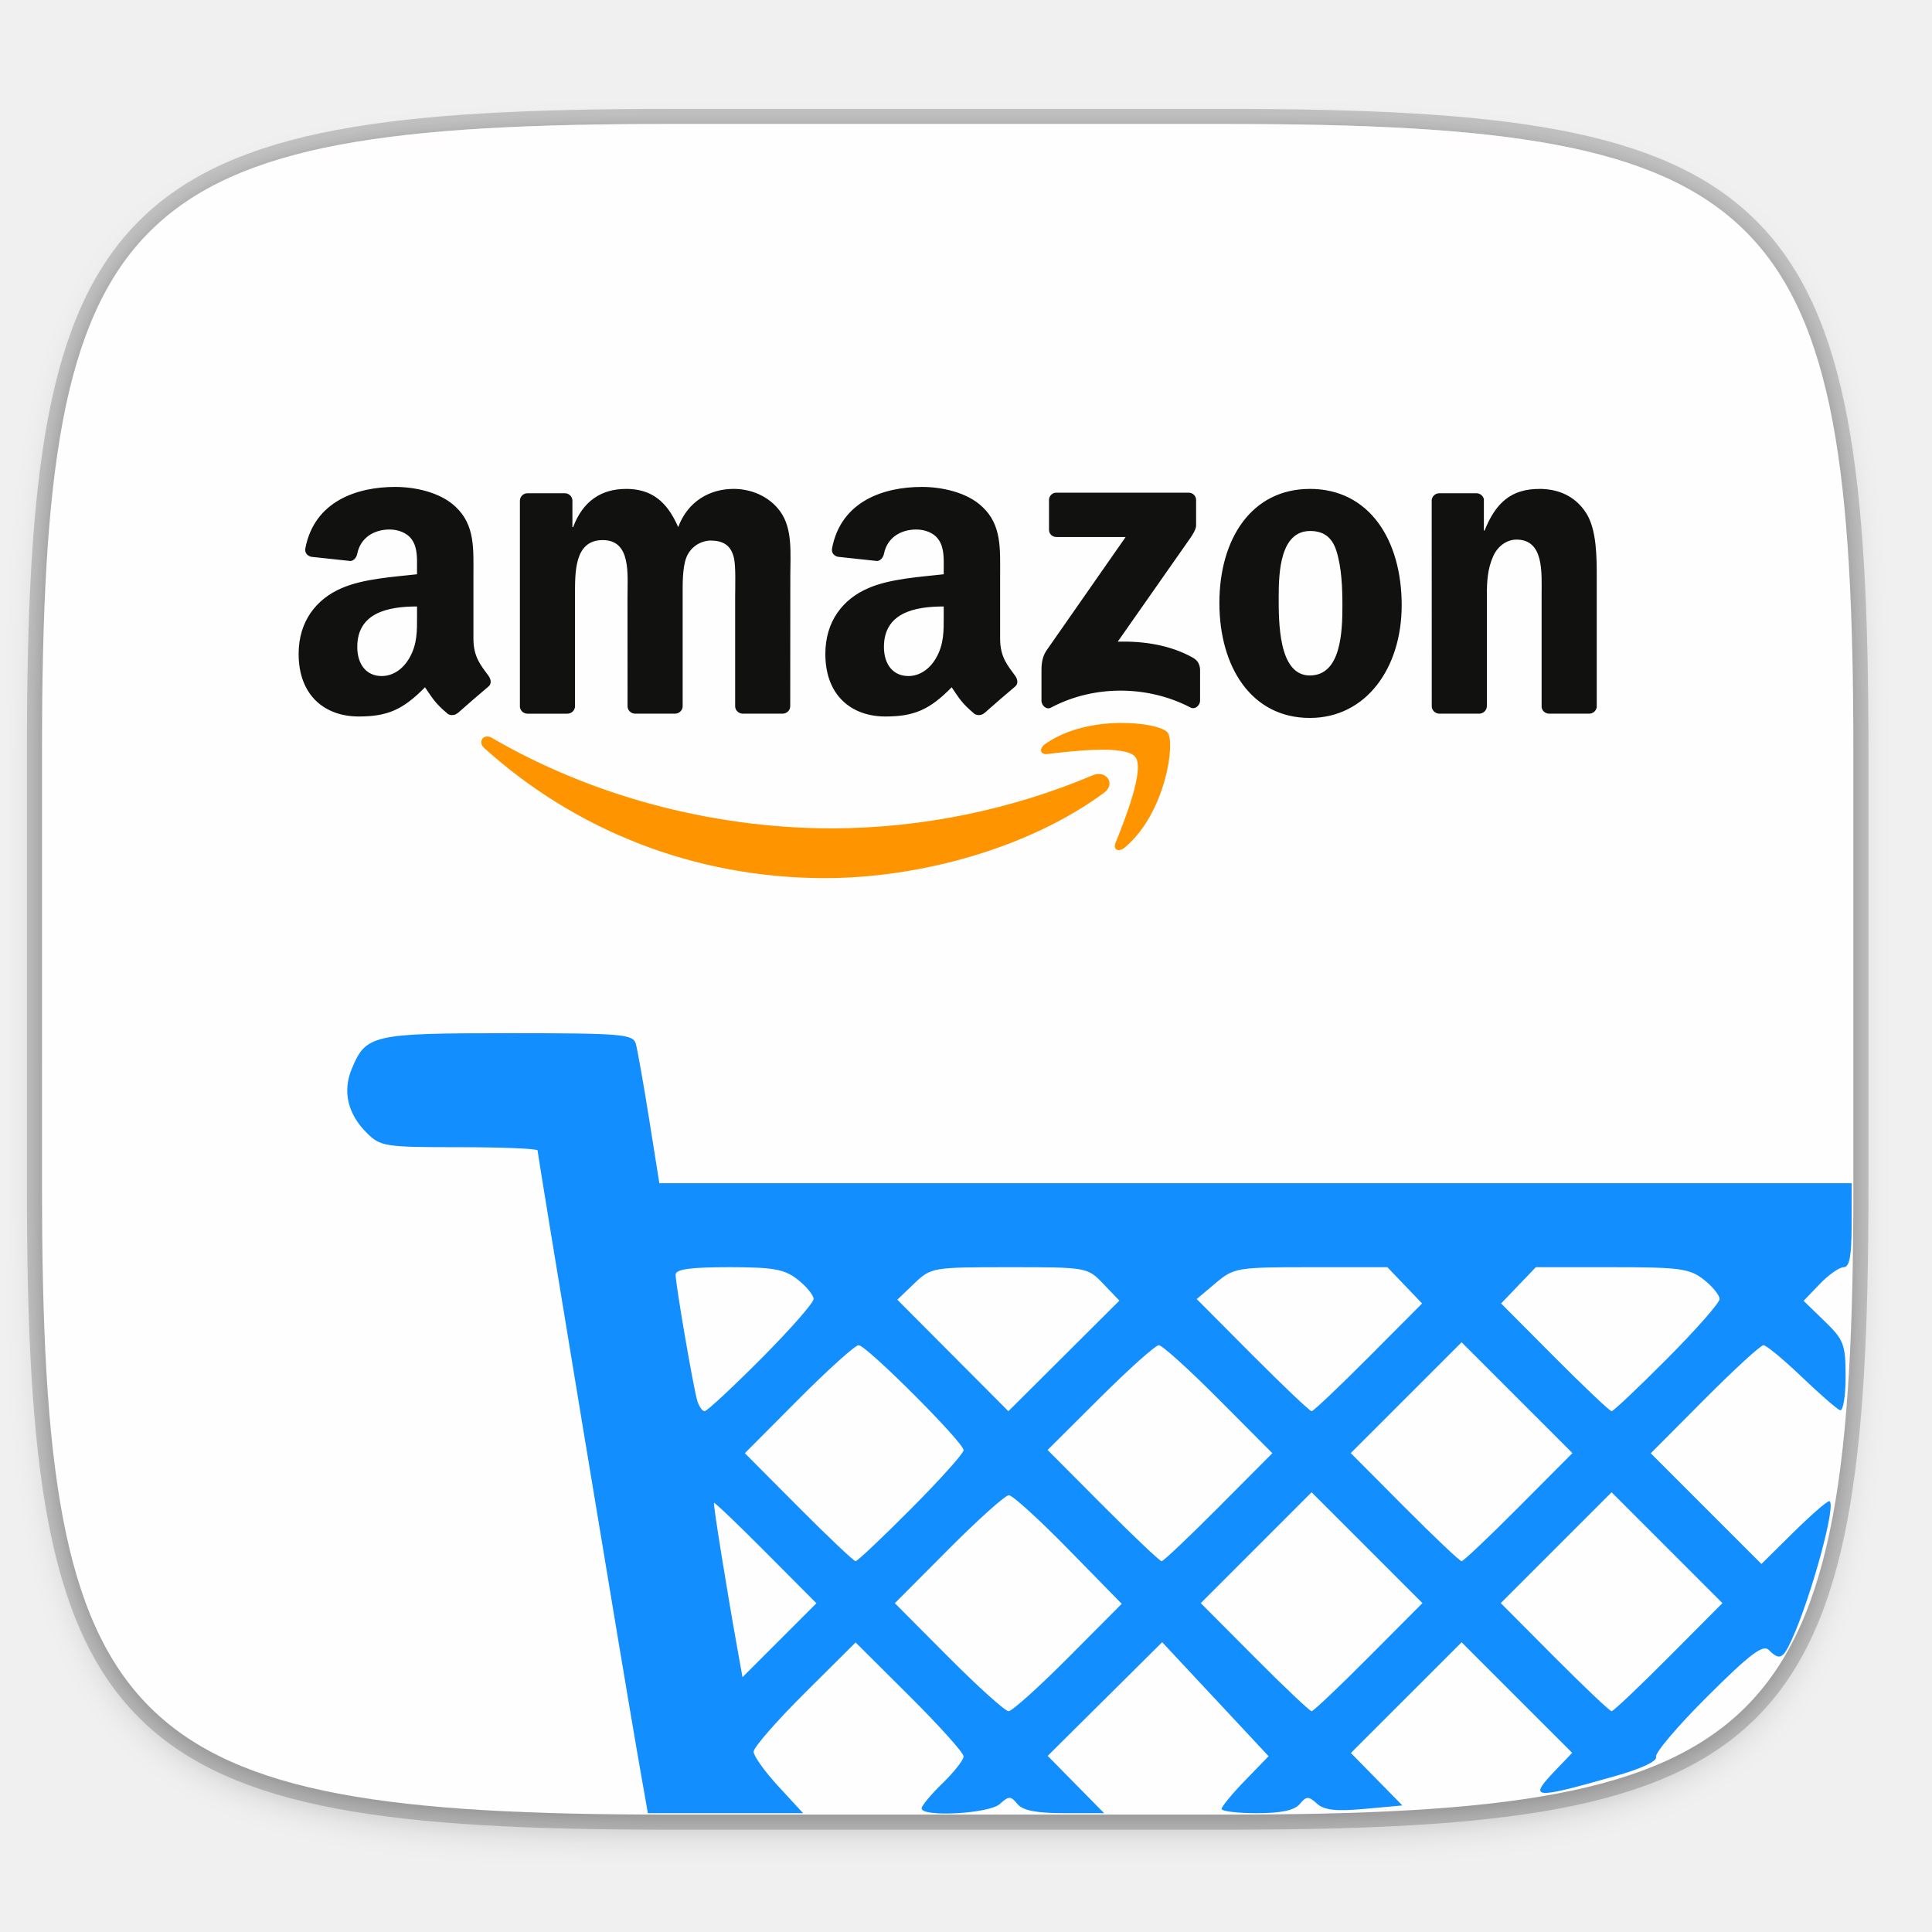
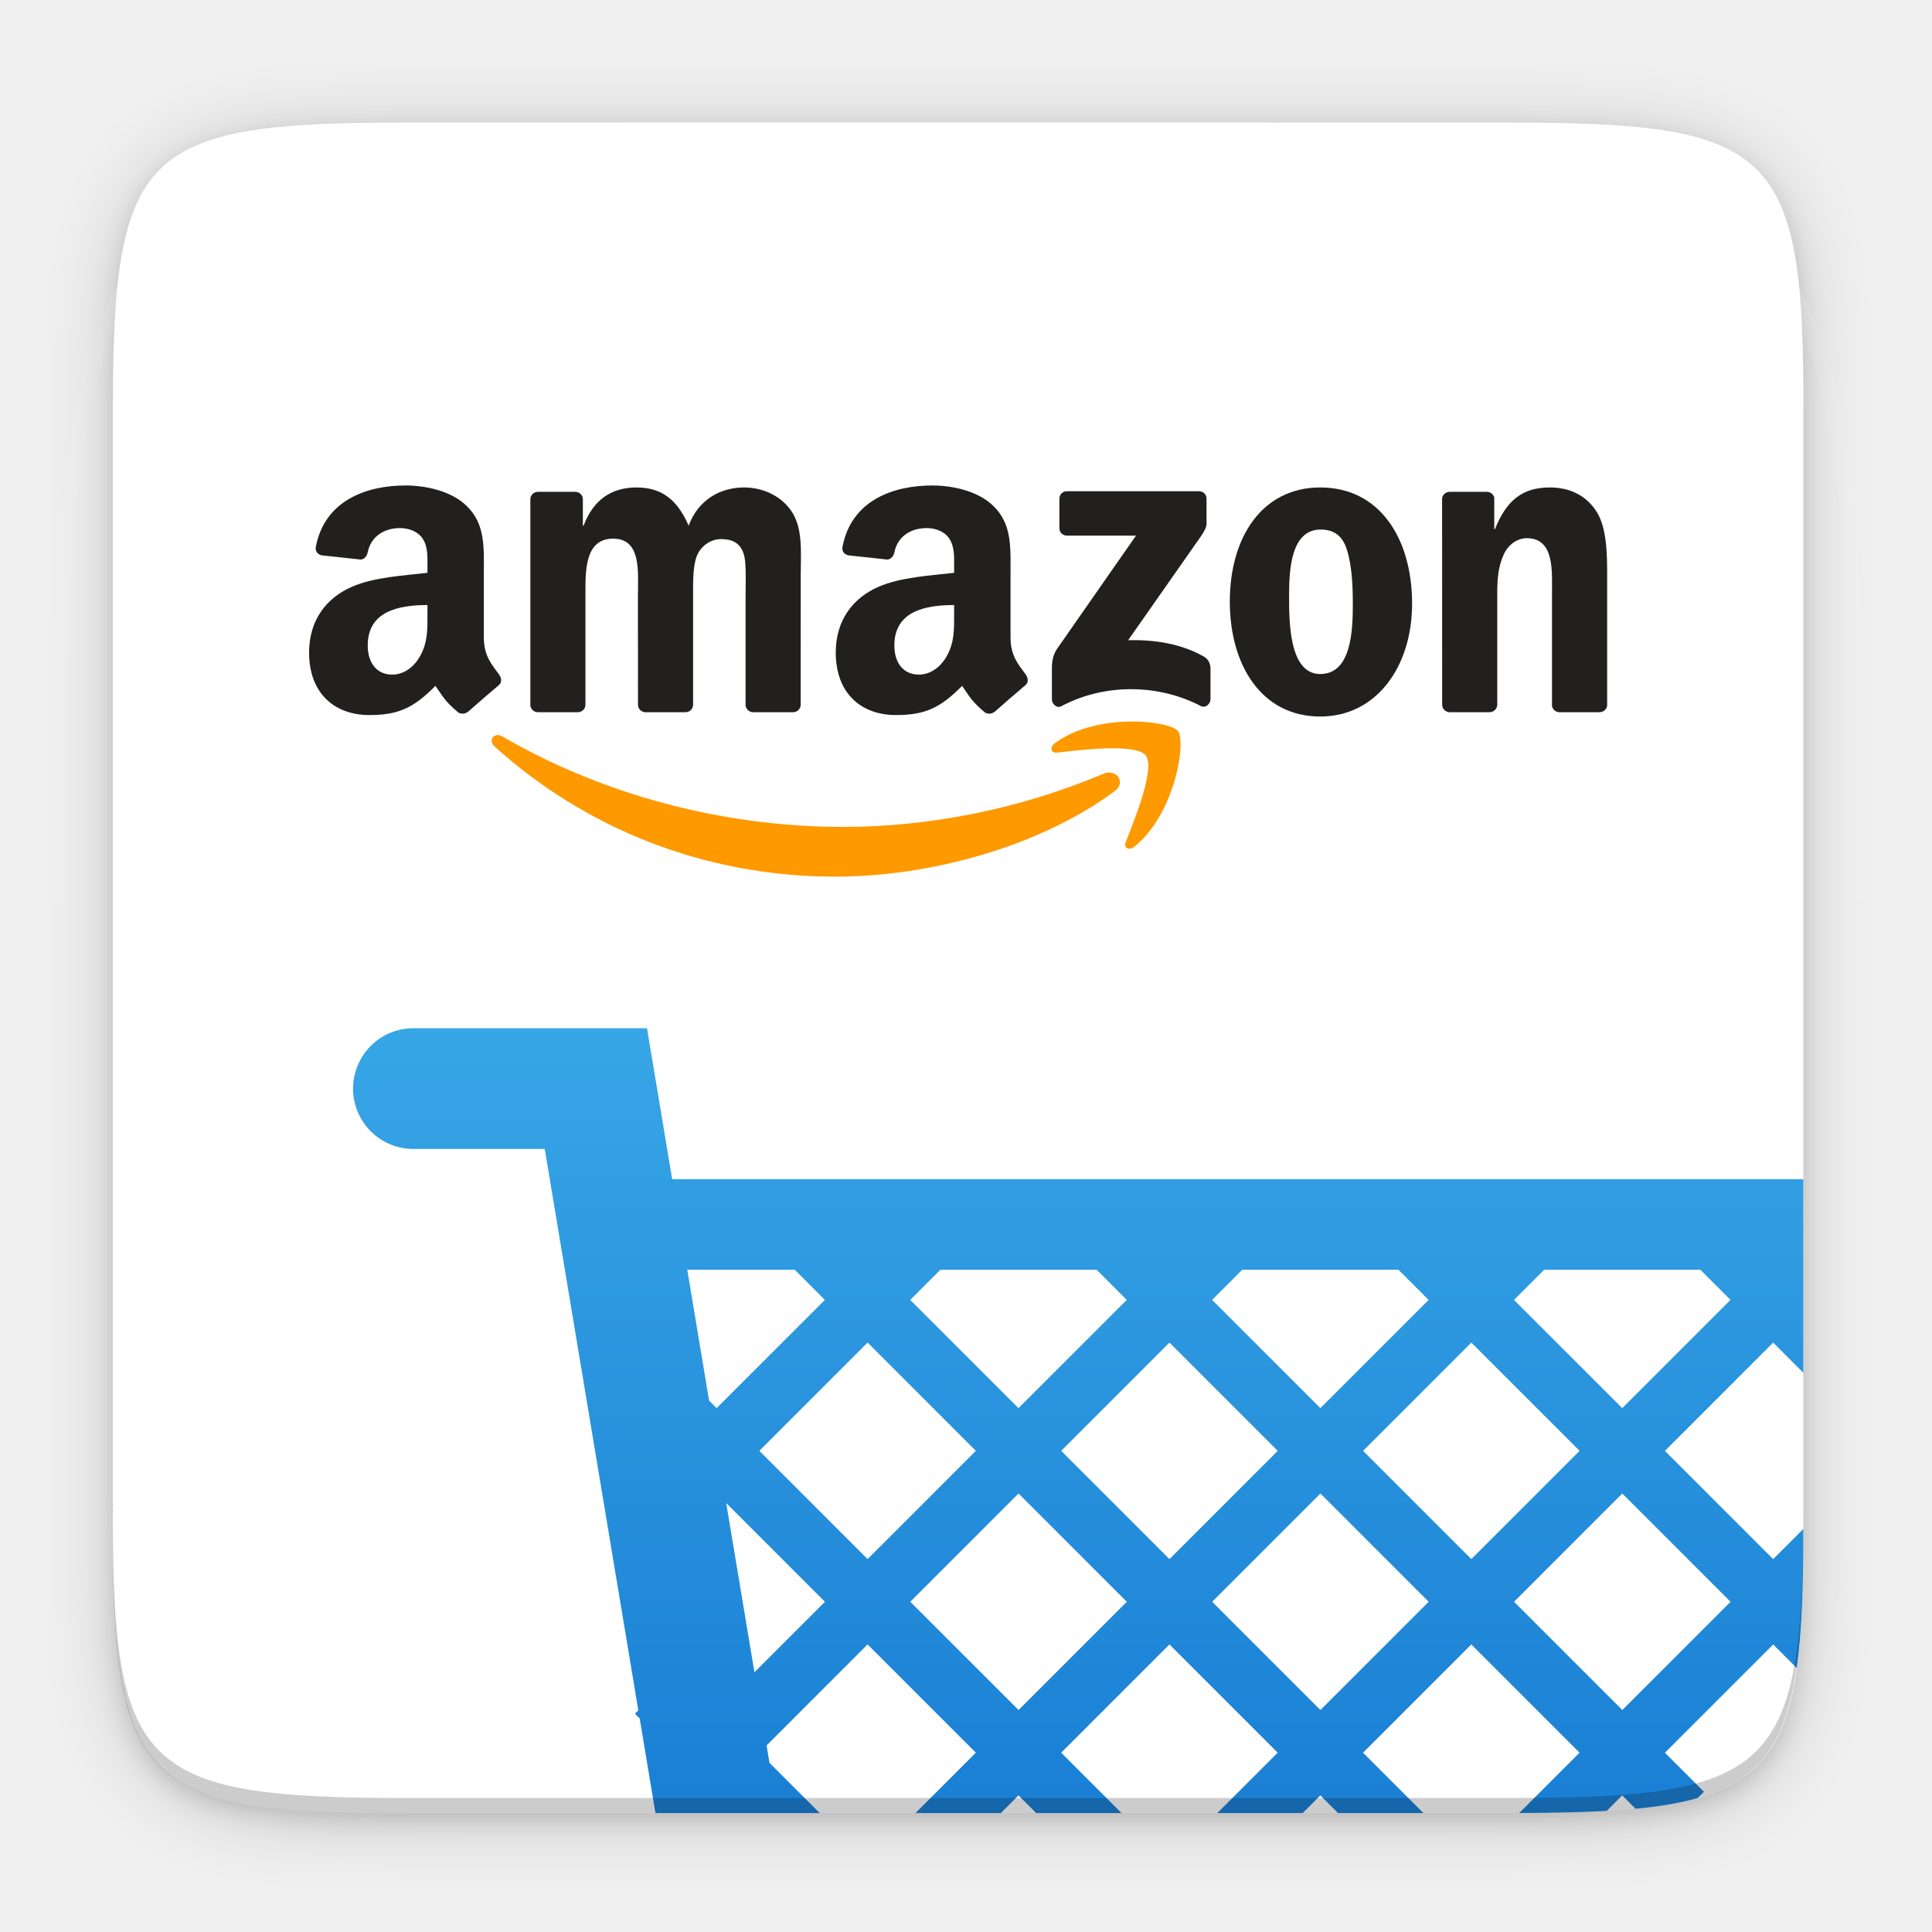
- <svg xmlns="http://www.w3.org/2000/svg" xmlns:xlink="http://www.w3.org/1999/xlink" width="256" height="256" viewBox="0 0 67.73 67.73">
-   <defs>
+ <svg xmlns="http://www.w3.org/2000/svg" xmlns:xlink="http://www.w3.org/1999/xlink" width="256" height="256" viewBox="0 0 67.73 67.73" version="1.1" id="svg44">
+   <defs id="defs24">
    <linearGradient id="a">
-       <stop offset="0" stop-color="#138EFE" />
-       <stop offset="1" stop-color="#138EFE" />
+       <stop offset="0" stop-color="#138EFE" id="stop2" />
+       <stop offset="1" stop-color="#138EFE" id="stop4" />
    </linearGradient>
    <linearGradient id="e" x1="296" x2="296" y1="-212" y2="202.4" gradientUnits="userSpaceOnUse">
-       <stop offset="0" stop-color="#FFFEFE" />
-       <stop offset=".135" stop-color="#FFFEFE" stop-opacity=".098" />
-       <stop offset="1" stop-color="#FFFEFE" stop-opacity="0" />
+       <stop offset="0" stop-color="#FFFEFE" id="stop7" />
+       <stop offset=".135" stop-color="#FFFEFE" stop-opacity=".098" id="stop9" />
+       <stop offset="1" stop-color="#FFFEFE" stop-opacity="0" id="stop11" />
    </linearGradient>
    <clipPath id="d">
-       <path d="M361.938-212C507.235-212 528-191.287 528-46.125v116.25C528 215.286 507.235 236 361.937 236H214.063C68.766 236 48 215.286 48 70.125v-116.25C48-191.287 68.765-212 214.063-212z" fill="#9F4AC8" />
+       <path d="M361.938-212C507.235-212 528-191.287 528-46.125v116.25C528 215.286 507.235 236 361.937 236H214.063C68.766 236 48 215.286 48 70.125v-116.25C48-191.287 68.765-212 214.063-212z" fill="#9F4AC8" id="path14" />
    </clipPath>
-     <filter id="c" width="1.046" height="1.05" x="-.02" y="-.03" color-interpolation-filters="sRGB">
-       <feGaussianBlur stdDeviation="2.32" />
+     <filter id="c" width="1.046" height="1.05" x="-0.023" y="-0.025" color-interpolation-filters="sRGB">
+       <feGaussianBlur stdDeviation="2.32" id="feGaussianBlur17" />
    </filter>
-     <filter id="b" width="1.023" height="1.025" x="-.01" y="-.01" color-interpolation-filters="sRGB">
-       <feGaussianBlur stdDeviation="1.16" />
+     <filter id="b" width="1.023" height="1.025" x="-0.012" y="-0.012" color-interpolation-filters="sRGB">
+       <feGaussianBlur stdDeviation="1.16" id="feGaussianBlur20" />
    </filter>
    <linearGradient id="f" x1="160.305" x2="161.33" y1="240.139" y2="135.579" gradientUnits="userSpaceOnUse" xlink:href="#a" />
+     <filter style="color-interpolation-filters:sRGB" id="filter58492" x="-0.012" width="1.024" y="-0.012" height="1.024">
+       <feGaussianBlur stdDeviation="1.12" id="feGaussianBlur58494" />
+     </filter>
+     <filter style="color-interpolation-filters:sRGB" id="filter58449" x="-0.048" width="1.096" y="-0.048" height="1.096">
+       <feGaussianBlur stdDeviation="4.48" id="feGaussianBlur58451" />
+     </filter>
+     <linearGradient xlink:href="#linearGradient36942" id="linearGradient1694" x1="38.31" y1="270.69" x2="263.998" y2="267.997" gradientUnits="userSpaceOnUse" gradientTransform="matrix(0,0.2645703,-0.2645703,0,74.86083,-6.28423)" />
+     <linearGradient id="linearGradient36942">
+       <stop id="stop36938" offset="0" style="stop-color:#ffffff;stop-opacity:1" />
+       <stop id="stop36940" offset="1" style="stop-color:#ffffff;stop-opacity:1" />
+     </linearGradient>
+     <linearGradient xlink:href="#linearGradient1013" id="linearGradient1108" x1="296" y1="-212" x2="296" y2="202.4" gradientUnits="userSpaceOnUse" />
+     <linearGradient id="linearGradient1013">
+       <stop id="stop1005" offset="0" style="stop-color:#ffffff;stop-opacity:1;" />
+       <stop style="stop-color:#ffffff;stop-opacity:0.098" offset="0.135" id="stop1007" />
+       <stop style="stop-color:#ffffff;stop-opacity:0" offset="1" id="stop1009" />
+     </linearGradient>
+     <clipPath clipPathUnits="userSpaceOnUse" id="clipPath1082-3">
+       <path id="path1084-6" d="M 361.938,-212 C 507.235,-212 528,-191.287 528,-46.125 V 70.125 C 528,215.286 507.235,236 361.938,236 H 214.062 C 68.765,236 48,215.286 48,70.125 V -46.125 C 48,-191.287 68.765,-212 214.062,-212 Z" style="display:inline;opacity:1;fill:#8c59d9;fill-opacity:1;stroke:none;stroke-width:2;stroke-linecap:round;stroke-linejoin:round;stroke-miterlimit:4;stroke-dasharray:none;stroke-dashoffset:0;stroke-opacity:1;enable-background:new" />
+     </clipPath>
+     <linearGradient xlink:href="#linearGradient1018" id="linearGradient2054" gradientUnits="userSpaceOnUse" x1="184" y1="164" x2="184" y2="268" gradientTransform="matrix(0.2645703,0,0,0.2645703,-6.626033,-7.343146)" />
+     <linearGradient id="linearGradient1018">
+       <stop id="stop1016" offset="0" style="stop-color:#37a6e6;stop-opacity:1" />
+       <stop id="stop1014" offset="1" style="stop-color:#1a7fd4;stop-opacity:1;" />
+     </linearGradient>
  </defs>
-   <path d="M43.005 4.348c19.221 0 21.968 2.74 21.968 21.944V41.67c0 19.204-2.747 21.944-21.968 21.944H23.442c-19.222 0-21.969-2.74-21.969-21.944V26.292c0-19.204 2.747-21.944 21.969-21.944z" opacity=".2" fill="none" stroke="#111110" stroke-width="1.058" stroke-linecap="round" stroke-linejoin="round" />
-   <path d="M162.537 3.568c72.648 0 83.031 10.357 83.031 82.938v58.125c0 72.58-10.383 82.937-83.031 82.937H88.599c-72.648 0-83.031-10.357-83.031-82.937V86.506c0-72.581 10.383-82.938 83.031-82.938z" transform="matrix(.26458 0 0 .26458 0 3.404)" opacity=".1" filter="url(#b)" />
-   <path d="M162.537 5.568c72.648 0 83.031 10.357 83.031 82.938v58.125c0 72.58-10.383 82.937-83.031 82.937H88.599c-72.648 0-83.031-10.357-83.031-82.937V88.506c0-72.581 10.383-82.938 83.031-82.938z" transform="matrix(.26458 0 0 .26458 0 3.404)" opacity=".2" filter="url(#c)" />
-   <path d="M43.005 4.348c19.221 0 21.968 2.74 21.968 21.944V41.67c0 19.204-2.747 21.944-21.968 21.944H23.442c-19.222 0-21.969-2.74-21.969-21.944V26.292c0-19.204 2.747-21.944 21.969-21.944z" fill="#FFFEFE" />
-   <path d="M361.938-212C507.235-212 528-191.287 528-46.125v116.25C528 215.286 507.235 236 361.937 236H214.063C68.766 236 48 215.286 48 70.125v-116.25C48-191.287 68.765-212 214.063-212z" clip-path="url(#d)" transform="matrix(.1323 0 0 .1323 -4.877 32.393)" opacity=".5" fill="none" stroke="url(#e)" stroke-width="8" stroke-linecap="round" stroke-linejoin="round" />
-   <g fill-rule="evenodd">
-     <path d="M39.248 25.344c-.845.012-1.843.201-2.599.733-.234.163-.194.388.066.357.852-.101 2.749-.33 3.086.103.339.433-.376 2.218-.695 3.015-.097.241.11.339.328.156 1.42-1.186 1.785-3.673 1.496-4.031-.145-.179-.837-.344-1.682-.333zm-22.2.477c-.177.023-.255.237-.07.405 3.152 2.846 7.318 4.558 11.945 4.558 3.3 0 7.134-1.04 9.779-2.99.437-.325.063-.808-.385-.618a23.765 23.765 0 0 1-9.116 1.865c-4.344 0-8.55-1.191-11.951-3.17a.321.321 0 0 0-.203-.05z" fill="#FE9500" />
-     <path d="M13.854 17.07c-1.339 0-2.834.499-3.15 2.155-.03.176.096.27.21.295l1.368.147c.127-.006.22-.131.243-.258.117-.57.597-.846 1.133-.846.29 0 .618.107.79.367.197.289.171.685.171 1.02v.182c-.816.093-1.884.153-2.648.49-.882.38-1.502 1.159-1.502 2.302 0 1.463.923 2.194 2.108 2.194 1.002 0 1.549-.236 2.322-1.024.257.37.34.55.808.939.105.055.24.05.333-.034l.003.004c.281-.25.793-.695 1.08-.934.115-.095.095-.248.004-.375-.258-.357-.53-.646-.53-1.305v-2.195c0-.93.064-1.783-.621-2.423-.54-.519-1.436-.701-2.122-.701zm18.465 0c-1.34 0-2.837.499-3.15 2.155-.033.176.095.27.21.295l1.365.147c.129-.006.222-.131.246-.258.117-.57.594-.846 1.131-.846.291 0 .62.107.79.367.198.289.173.685.173 1.02v.182c-.816.093-1.884.153-2.65.49-.883.38-1.5 1.159-1.5 2.302 0 1.463.92 2.194 2.107 2.194 1 0 1.55-.236 2.322-1.024.255.37.34.55.808.939.105.055.24.05.333-.034l.002.004c.281-.25.792-.695 1.08-.934.114-.095.095-.248.005-.375-.257-.357-.53-.646-.53-1.305v-2.195c0-.93.065-1.783-.62-2.423-.541-.519-1.437-.701-2.122-.701zm-10.373.07c-.867 0-1.51.425-1.854 1.338h-.025v-.945a.265.265 0 0 0-.256-.241h-1.313a.264.264 0 0 0-.272.259v7.229c.01.128.117.23.252.24h1.409c.15 0 .271-.117.271-.262v-3.831c0-.836-.04-1.993.972-1.993 1 0 .868 1.187.868 1.993L22 24.758c0 .139.111.252.254.261h1.406c.15 0 .272-.116.272-.261v-3.831c0-.41-.014-1.02.13-1.385a.935.935 0 0 1 .842-.592c.408 0 .723.136.828.621.067.29.04 1.05.04 1.356v3.831c0 .139.113.252.254.261h1.406c.15 0 .271-.116.271-.261l.003-4.562c0-.775.09-1.659-.355-2.267-.395-.546-1.04-.79-1.63-.79-.83 0-1.605.426-1.946 1.34-.396-.914-.947-1.34-1.829-1.34zm23.972 0c-2.038 0-3.17 1.748-3.17 3.999 0 2.236 1.118 4.03 3.17 4.03 1.971 0 3.221-1.748 3.221-3.953 0-2.282-1.131-4.077-3.221-4.077zm8.047 0c-.973 0-1.525.47-1.92 1.459h-.025v-1.105a.27.27 0 0 0-.252-.202h-1.305a.267.267 0 0 0-.272.235l.002 7.231c0 .139.113.252.254.261h1.402a.27.27 0 0 0 .276-.261v-3.893c0-.487.025-.927.223-1.368.157-.35.472-.58.815-.58.972 0 .881 1.158.881 1.948v3.927c.014.122.121.218.25.227h1.412a.27.27 0 0 0 .271-.227v-4.55c0-.7 0-1.673-.368-2.251-.396-.624-1.012-.852-1.644-.852zm-16.93.132a.255.255 0 0 0-.26.261v1.034c0 .155.118.26.266.26h2.42l-2.78 3.985c-.169.256-.17.543-.17.712v1.047c0 .151.168.325.328.238 1.575-.836 3.467-.754 4.891-.008.175.092.341-.085.341-.235v-1.104c-.014-.149-.063-.299-.246-.402-.808-.456-1.749-.588-2.64-.566l2.399-3.425c.222-.307.346-.502.348-.65v-.886a.257.257 0 0 0-.267-.261zm8.895 1.343c.448 0 .763.196.921.7.184.578.21 1.307.21 1.917 0 .927-.052 2.448-1.143 2.448-1.105 0-1.091-1.886-1.091-2.77 0-.88.065-2.295 1.103-2.295zm-31.31 2.646v.306c0 .548.013 1.006-.264 1.493-.224.396-.579.64-.975.64-.54 0-.856-.412-.856-1.02 0-1.2 1.076-1.419 2.094-1.419zm18.464 0v.306c0 .548.013 1.006-.264 1.493-.224.396-.58.64-.974.64-.541 0-.858-.412-.858-1.02 0-1.2 1.076-1.419 2.096-1.419z" fill="#111110" />
+   <path style="color:#000000;display:inline;overflow:visible;visibility:visible;opacity:0.1;fill:#000000;fill-opacity:1;fill-rule:nonzero;stroke:none;stroke-width:1;marker:none;filter:url(#filter58492);enable-background:accumulate" d="m 225.073,45 c 35.297,0 39.095,3.625 38.922,38.994 v 73.006 73.006 C 264.168,265.375 260.37,269 225.073,269 H 78.916 c -35.297,0 -38.922,-3.625 -38.922,-38.994 V 157 83.994 c 0,-35.369 3.625,-38.994 38.922,-38.994 z" id="rect4158-7" transform="matrix(0.2645703,0,0,0.2645703,-6.626033,-7.343146)" />
+   <path style="color:#000000;display:inline;overflow:visible;visibility:visible;opacity:0.2;fill:#000000;fill-opacity:1;fill-rule:nonzero;stroke:none;stroke-width:1;marker:none;filter:url(#filter58449);enable-background:accumulate" d="m 225.073,45 c 35.297,0 39.095,3.625 38.922,38.994 v 73.006 73.006 C 264.168,265.375 260.37,269 225.073,269 H 78.916 c -35.297,0 -38.922,-3.625 -38.922,-38.994 V 157 83.994 c 0,-35.369 3.625,-38.994 38.922,-38.994 z" id="rect4158-1" transform="matrix(0.2645703,0,0,0.2645703,-6.626033,-7.343146)" />
+   <path style="color:#000000;display:inline;overflow:visible;visibility:visible;fill:url(#linearGradient1694);fill-opacity:1;fill-rule:nonzero;stroke:none;stroke-width:0.265;marker:none;enable-background:accumulate" d="m 52.922,4.298 c 9.338,0 10.343,0.959 10.298,10.317 V 33.93 53.245 c 0.046,9.357 -0.959,10.317 -10.298,10.317 H 14.253 c -9.338,0 -10.298,-0.959 -10.298,-10.317 V 33.93 14.614 c 0,-9.357 0.959,-10.317 10.298,-10.317 z" id="rect4158" />
+   <path id="path1068" d="M 361.938,-212 C 507.235,-212 528,-191.287 528,-46.125 V 70.125 C 528,215.286 507.235,236 361.938,236 H 214.062 C 68.765,236 48,215.286 48,70.125 V -46.125 C 48,-191.287 68.765,-212 214.062,-212 Z" style="display:inline;opacity:0.5;fill:none;fill-opacity:1;stroke:url(#linearGradient1108);stroke-width:8;stroke-linecap:round;stroke-linejoin:round;stroke-miterlimit:4;stroke-dasharray:none;stroke-dashoffset:0;stroke-opacity:1;enable-background:new" clip-path="url(#clipPath1082-3)" transform="matrix(0.1322851,0,0,0.1322851,-4.50947,32.3424)" />
+   <g transform="matrix(0.07555643,0,0,0.07555643,22.29117,-31.54794)" id="g845" style="display:inline;stroke-width:3.502;enable-background:new">
+     <path style="fill:#ff9900;fill-opacity:1;fill-rule:evenodd;stroke:none;stroke-width:3.502" id="path8" d="m 222.026,784.734 c -34.999,25.797 -85.729,39.561 -129.406,39.561 -61.243,0 -116.377,-22.651 -158.088,-60.325 -3.277,-2.963 -0.341,-7 3.592,-4.693 45.014,26.191 100.673,41.947 158.166,41.947 38.775,0 81.429,-8.022 120.65,-24.67 5.925,-2.517 10.88,3.88 5.086,8.18" />
+     <path style="fill:#ff9900;fill-opacity:1;fill-rule:evenodd;stroke:none;stroke-width:3.502" id="path10" d="m 236.577,768.086 c -4.457,-5.715 -29.573,-2.7 -40.846,-1.363 -3.434,0.419 -3.959,-2.569 -0.865,-4.719 20.003,-14.078 52.827,-10.015 56.655,-5.296 3.828,4.745 -0.996,37.647 -19.794,53.351 -2.884,2.412 -5.637,1.127 -4.352,-2.071 4.221,-10.539 13.685,-34.161 9.202,-39.902" />
+     <path style="fill:#221f1f;fill-rule:evenodd;stroke:none;stroke-width:3.502" id="path12" d="m 196.517,662.616 v -13.685 c 0,-2.071 1.573,-3.461 3.461,-3.461 h 61.269 c 1.966,0 3.539,1.416 3.539,3.461 v 11.719 c -0.026,1.966 -1.678,4.536 -4.614,8.599 l -31.749,45.329 c 11.798,-0.288 24.251,1.468 34.947,7.498 2.412,1.363 3.067,3.356 3.251,5.322 v 14.603 c 0,1.992 -2.202,4.326 -4.509,3.12 -18.85,-9.884 -43.887,-10.959 -64.729,0.105 -2.124,1.154 -4.352,-1.154 -4.352,-3.146 v -13.869 c 0,-2.228 0.026,-6.03 2.255,-9.412 l 36.782,-52.748 h -32.011 c -1.966,0 -3.539,-1.389 -3.539,-3.434" />
+     <path style="fill:#221f1f;fill-rule:evenodd;stroke:none;stroke-width:3.502" id="path14-3" d="m -26.981,748.004 h -18.64 c -1.783,-0.131 -3.198,-1.468 -3.33,-3.172 v -95.665 c 0,-1.914 1.599,-3.434 3.592,-3.434 h 17.382 c 1.809,0.079 3.251,1.468 3.382,3.198 v 12.505 h 0.341 c 4.536,-12.086 13.056,-17.723 24.539,-17.723 11.666,0 18.955,5.637 24.198,17.723 4.509,-12.086 14.76,-17.723 25.745,-17.723 7.813,0 16.359,3.225 21.576,10.461 5.899,8.049 4.693,19.741 4.693,29.992 l -0.026,60.377 c 0,1.914 -1.599,3.461 -3.592,3.461 h -18.614 c -1.861,-0.131 -3.356,-1.625 -3.356,-3.461 v -50.703 c 0,-4.037 0.367,-14.105 -0.524,-17.932 -1.389,-6.423 -5.558,-8.232 -10.959,-8.232 -4.509,0 -9.228,3.015 -11.142,7.839 -1.914,4.824 -1.73,12.899 -1.73,18.326 v 50.703 c 0,1.914 -1.599,3.461 -3.592,3.461 H 4.348 c -1.888,-0.131 -3.356,-1.625 -3.356,-3.461 l -0.026,-50.703 c 0,-10.67 1.757,-26.374 -11.483,-26.374 -13.397,0 -12.872,15.311 -12.872,26.374 v 50.703 c 0,1.914 -1.599,3.461 -3.592,3.461" />
+     <path style="fill:#221f1f;fill-rule:evenodd;stroke:none;stroke-width:3.502" id="path16" d="m 317.534,643.714 c 27.659,0 42.629,23.752 42.629,53.954 0,29.179 -16.543,52.329 -42.629,52.329 -27.161,0 -41.947,-23.752 -41.947,-53.351 0,-29.782 14.97,-52.932 41.947,-52.932 m 0.157,19.532 c -13.738,0 -14.603,18.719 -14.603,30.385 0,11.693 -0.184,36.651 14.445,36.651 14.445,0 15.127,-20.135 15.127,-32.404 0,-8.075 -0.341,-17.723 -2.779,-25.378 -2.097,-6.659 -6.266,-9.255 -12.191,-9.255" />
+     <path style="fill:#221f1f;fill-rule:evenodd;stroke:none;stroke-width:3.502" id="path18" d="M 396.028,748.004 H 377.466 c -1.861,-0.131 -3.356,-1.625 -3.356,-3.461 l -0.026,-95.691 c 0.157,-1.757 1.704,-3.12 3.592,-3.12 h 17.277 c 1.625,0.079 2.962,1.18 3.33,2.674 v 14.629 h 0.341 c 5.217,-13.082 12.532,-19.322 25.404,-19.322 8.363,0 16.517,3.015 21.76,11.273 4.876,7.655 4.876,20.528 4.876,29.782 v 60.22 c -0.21,1.678 -1.757,3.015 -3.592,3.015 h -18.693 c -1.704,-0.131 -3.12,-1.389 -3.303,-3.015 v -51.962 c 0,-10.461 1.206,-25.771 -11.667,-25.771 -4.535,0 -8.704,3.041 -10.775,7.655 -2.622,5.846 -2.962,11.667 -2.962,18.116 v 51.516 c -0.026,1.914 -1.652,3.461 -3.644,3.461" />
+     <path style="fill:#221f1f;fill-rule:evenodd;stroke:none;stroke-width:3.502" id="path28" d="m 147.675,702.308 c 0,7.262 0.184,13.318 -3.487,19.767 -2.962,5.243 -7.682,8.468 -12.899,8.468 -7.157,0 -11.352,-5.453 -11.352,-13.502 0,-15.887 14.236,-18.771 27.737,-18.771 v 4.037 m 18.797,45.434 c -1.232,1.101 -3.015,1.18 -4.404,0.446 -6.187,-5.138 -7.314,-7.524 -10.696,-12.427 -10.225,10.434 -17.487,13.554 -30.726,13.554 -15.704,0 -27.895,-9.674 -27.895,-29.048 0,-15.127 8.18,-25.43 19.872,-30.464 10.12,-4.457 24.251,-5.243 35.052,-6.476 v -2.412 c 0,-4.431 0.341,-9.674 -2.281,-13.502 -2.255,-3.434 -6.607,-4.85 -10.461,-4.85 -7.105,0 -13.423,3.644 -14.97,11.195 -0.315,1.678 -1.547,3.33 -3.251,3.408 l -18.063,-1.94 c -1.521,-0.341 -3.225,-1.573 -2.779,-3.906 4.142,-21.917 23.962,-28.524 41.685,-28.524 9.071,0 20.921,2.412 28.078,9.281 9.071,8.468 8.206,19.767 8.206,32.063 v 29.048 c 0,8.73 3.618,12.558 7.026,17.277 1.18,1.678 1.442,3.697 -0.079,4.955 -3.801,3.172 -10.565,9.071 -14.288,12.374 l -0.026,-0.052" />
+     <path style="fill:#221f1f;fill-rule:evenodd;stroke:none;stroke-width:3.502" id="path30" d="m -96.692,702.308 c 0,7.262 0.183,13.318 -3.487,19.767 -2.963,5.243 -7.655,8.468 -12.899,8.468 -7.157,0 -11.326,-5.453 -11.326,-13.502 0,-15.887 14.236,-18.771 27.711,-18.771 v 4.037 m 18.797,45.434 c -1.232,1.101 -3.015,1.18 -4.404,0.446 -6.187,-5.138 -7.288,-7.524 -10.696,-12.427 -10.225,10.434 -17.46,13.554 -30.726,13.554 -15.678,0 -27.895,-9.674 -27.895,-29.048 0,-15.127 8.206,-25.43 19.872,-30.464 10.12,-4.457 24.251,-5.243 35.052,-6.476 v -2.412 c 0,-4.431 0.341,-9.674 -2.255,-13.502 -2.281,-3.434 -6.633,-4.85 -10.461,-4.85 -7.105,0 -13.449,3.644 -14.996,11.195 -0.315,1.678 -1.547,3.33 -3.225,3.408 l -18.09,-1.94 c -1.521,-0.341 -3.198,-1.573 -2.779,-3.906 4.168,-21.917 23.962,-28.524 41.685,-28.524 9.071,0 20.921,2.412 28.078,9.281 9.071,8.468 8.206,19.767 8.206,32.063 v 29.048 c 0,8.73 3.618,12.558 7.026,17.277 1.206,1.678 1.468,3.697 -0.052,4.955 -3.801,3.172 -10.565,9.071 -14.288,12.374 l -0.052,-0.052" />
  </g>
-   <path d="M84.485 232.507c-1.702-9.701-13.25-79.484-13.25-80.067 0-.237-4.667-.43-10.372-.43-9.904 0-10.458-.087-12.29-1.92-2.507-2.506-3.198-5.484-1.965-8.463 1.876-4.528 2.733-4.723 20.775-4.723 15 0 16.5.124 16.863 1.392.22.765 1.011 5.237 1.76 9.938l1.362 8.546H245.347v5.565c0 4.065-.282 5.566-1.044 5.566-.574 0-2.005 1.003-3.18 2.229l-2.136 2.23 2.782 2.696c2.56 2.48 2.783 3.072 2.783 7.377 0 2.575-.333 4.562-.74 4.416-.406-.146-2.702-2.143-5.1-4.44-2.4-2.295-4.668-4.173-5.042-4.173-.374 0-3.887 3.222-7.807 7.16l-7.128 7.162 7.332 7.332 7.332 7.332 4.21-4.158c2.316-2.286 4.458-4.157 4.761-4.157 1.087 0-2.377 12.767-5.015 18.484-1.125 2.438-1.586 2.626-2.991 1.22-.758-.757-2.508.57-8.12 6.157-3.936 3.917-7 7.527-6.81 8.023.209.543-1.926 1.549-5.355 2.524-11.07 3.147-11.65 3.088-7.916-.81l2.158-2.253-7.326-7.325-7.325-7.326-7.335 7.334L179 232.28l3.412 3.476 3.412 3.477-5.021.456c-3.778.342-5.338.169-6.299-.7-1.119-1.012-1.402-1.005-2.284.057-.693.835-2.46 1.212-5.679 1.212-2.57 0-4.673-.254-4.673-.566 0-.311 1.402-2.01 3.115-3.776l3.115-3.21-7.052-7.553-7.053-7.553-7.585 7.531-7.584 7.532 3.74 3.798 3.741 3.797h-5.239c-3.725 0-5.53-.35-6.245-1.212-.902-1.087-1.146-1.087-2.347 0-1.413 1.278-10.357 1.774-10.357.573 0-.351 1.252-1.852 2.782-3.336 1.53-1.483 2.783-3.081 2.783-3.551 0-.47-3.22-4.06-7.155-7.976l-7.155-7.122-6.758 6.723c-3.717 3.698-6.758 7.187-6.758 7.753 0 .566 1.477 2.63 3.281 4.588l3.282 3.56H85.845l-1.36-7.751zm57.069-12.878l7.08-7.114-7.042-7.196c-3.873-3.959-7.432-7.197-7.909-7.197-.477 0-4.071 3.22-7.989 7.155l-7.122 7.155 7.122 7.156c3.918 3.935 7.495 7.155 7.95 7.155.456 0 4.015-3.201 7.91-7.114zm39.798-.047l7.128-7.16-7.343-7.344-7.343-7.343-7.343 7.343-7.343 7.343 7.127 7.161c3.92 3.939 7.322 7.16 7.559 7.16.237 0 3.638-3.221 7.558-7.16zm39.752 0l7.127-7.16-7.343-7.344-7.343-7.343-7.343 7.343-7.343 7.343 7.128 7.161c3.92 3.939 7.321 7.16 7.558 7.16.237 0 3.638-3.221 7.559-7.16zm-119.629-13.878c-3.687-3.706-6.776-6.66-6.865-6.564-.139.15 1.775 12.023 3.286 20.38l.49 2.713 4.896-4.895 4.896-4.896zm19.267-5.81c3.817-3.834 6.94-7.315 6.94-7.734 0-1.039-12.873-13.914-13.912-13.914-.456 0-4.034 3.22-7.951 7.155l-7.122 7.156 7.122 7.155c3.917 3.935 7.316 7.155 7.552 7.155.237 0 3.554-3.137 7.371-6.972zm40.729-.182l7.122-7.155-7.122-7.156c-3.917-3.935-7.48-7.155-7.918-7.155-.438 0-3.934 3.123-7.77 6.94l-6.972 6.942 7.339 7.37c4.036 4.053 7.532 7.37 7.769 7.37.236 0 3.635-3.22 7.552-7.156zm39.757-.006l7.128-7.161-7.343-7.343-7.343-7.343-7.343 7.343-7.344 7.343 7.128 7.16c3.92 3.94 7.322 7.162 7.559 7.162.236 0 3.638-3.223 7.558-7.161zm-100.362-19.687c3.817-3.835 6.94-7.387 6.94-7.893 0-.506-.942-1.662-2.095-2.568-1.761-1.386-3.216-1.648-9.142-1.648-5.11 0-7.048.274-7.046.994.003 1.32 2.342 14.924 2.87 16.696.228.765.666 1.391.974 1.391.308 0 3.682-3.138 7.5-6.972zm45.337-9.893c-2.11-2.202-2.187-2.216-12.465-2.216-10.16 0-10.381.038-12.59 2.154l-2.247 2.153 7.356 7.387 7.357 7.388 7.356-7.325 7.356-7.326zm35.127 9.727l7.105-7.138-2.302-2.403-2.301-2.402h-10.126c-9.797 0-10.207.069-12.633 2.11l-2.507 2.11 7.4 7.43c4.069 4.087 7.592 7.431 7.829 7.431.236 0 3.627-3.212 7.535-7.138zm39.586.166c3.817-3.835 6.94-7.387 6.94-7.893 0-.506-.943-1.662-2.095-2.568-1.869-1.47-3.18-1.648-12.174-1.648h-10.08l-2.301 2.402-2.302 2.403 7.106 7.138c3.907 3.926 7.298 7.138 7.535 7.138.237 0 3.554-3.138 7.371-6.972z" transform="scale(.26457)" fill="url(#f)" paint-order="markers fill stroke" />
+   <path style="color:#000000;font-style:normal;font-variant:normal;font-weight:normal;font-stretch:normal;font-size:medium;line-height:normal;font-family:sans-serif;font-variant-ligatures:normal;font-variant-position:normal;font-variant-caps:normal;font-variant-numeric:normal;font-variant-alternates:normal;font-feature-settings:normal;text-indent:0;text-align:start;text-decoration:none;text-decoration-line:none;text-decoration-style:solid;text-decoration-color:#000000;letter-spacing:normal;word-spacing:normal;text-transform:none;writing-mode:lr-tb;direction:ltr;text-orientation:mixed;dominant-baseline:auto;baseline-shift:baseline;text-anchor:start;white-space:normal;shape-padding:0;clip-rule:nonzero;display:inline;overflow:visible;visibility:visible;isolation:auto;mix-blend-mode:normal;color-interpolation:sRGB;color-interpolation-filters:linearRGB;solid-color:#000000;solid-opacity:1;vector-effect:none;fill:url(#linearGradient2054);fill-opacity:1;fill-rule:evenodd;stroke:none;stroke-width:4.233;stroke-linecap:round;stroke-linejoin:miter;stroke-miterlimit:4;stroke-dasharray:none;stroke-dashoffset:0;stroke-opacity:1;color-rendering:auto;image-rendering:auto;shape-rendering:auto;text-rendering:auto;enable-background:accumulate" d="m 14.54,36.046 a 2.117,2.117 0 1 0 0,4.233 h 4.557 l 3.28,19.679 -0.118,0.118 0.166,0.166 0.553,3.319 h 5.759 l -1.761,-1.761 -0.102,-0.61 3.541,-3.541 3.795,3.795 -2.117,2.117 h 2.993 l 0.62,-0.62 0.62,0.62 h 2.993 l -2.117,-2.117 3.795,-3.795 3.795,3.795 -2.117,2.117 h 2.993 l 0.62,-0.62 0.62,0.62 h 2.993 l -2.117,-2.117 3.795,-3.795 3.795,3.795 -2.114,2.114 c 1.143,-0.003 2.167,-0.022 3.066,-0.073 l 0.544,-0.544 0.47,0.47 c 0.836,-0.08 1.553,-0.2 2.172,-0.375 l 0.223,-0.223 -1.368,-1.368 3.795,-3.795 0.828,0.828 c 0.181,-1.279 0.231,-2.886 0.228,-4.876 l -1.056,1.056 -3.795,-3.795 3.795,-3.795 1.057,1.057 V 41.338 H 23.564 l -0.882,-5.291 z m 9.554,8.466 h 3.765 l 1.058,1.058 -3.795,3.795 -0.264,-0.264 z m 8.875,0 h 5.473 l 1.058,1.058 -3.795,3.795 -3.795,-3.795 z m 10.583,0 h 5.473 l 1.058,1.058 -3.795,3.795 -3.795,-3.795 z m 10.583,0 h 5.473 l 1.058,1.058 -3.795,3.795 -3.795,-3.795 z m -23.72,2.555 3.795,3.795 -3.795,3.795 -3.795,-3.795 z m 10.583,0 3.795,3.795 -3.795,3.795 -3.795,-3.795 z m 10.583,0 3.795,3.795 -3.795,3.795 -3.795,-3.795 z m -15.874,5.291 3.795,3.795 -3.795,3.795 -3.795,-3.795 z m 10.583,0 3.795,3.795 -3.795,3.795 -3.795,-3.795 z m 10.583,0 3.795,3.795 -3.795,3.795 -3.795,-3.795 z m -31.414,0.334 3.461,3.461 -2.472,2.472 z" id="path964-6" />
+   <path style="color:#000000;display:inline;overflow:visible;visibility:visible;opacity:0.3;fill:#ffffff;fill-opacity:1;fill-rule:nonzero;stroke:none;stroke-width:0.265;marker:none;enable-background:accumulate" d="m 14.254,4.298 c -9.338,0 -10.343,0.959 -10.298,10.317 V 15.144 C 3.911,5.786 4.916,4.827 14.254,4.827 h 38.669 c 9.338,0 10.298,0.959 10.298,10.317 v -0.529 c 0,-9.357 -0.959,-10.317 -10.298,-10.317 z" id="path931" />
+   <path style="color:#000000;display:inline;overflow:visible;visibility:visible;opacity:0.2;fill:#000000;fill-opacity:1;fill-rule:nonzero;stroke:none;stroke-width:0.265;marker:none;enable-background:accumulate" d="m 14.256,63.562 c -9.338,0 -10.343,-0.959 -10.298,-10.317 v -0.529 c -0.046,9.357 0.959,10.317 10.298,10.317 h 38.669 c 9.338,0 10.298,-0.959 10.298,-10.317 v 0.529 c 0,9.357 -0.959,10.317 -10.298,10.317 z" id="path931-8" />
</svg>
